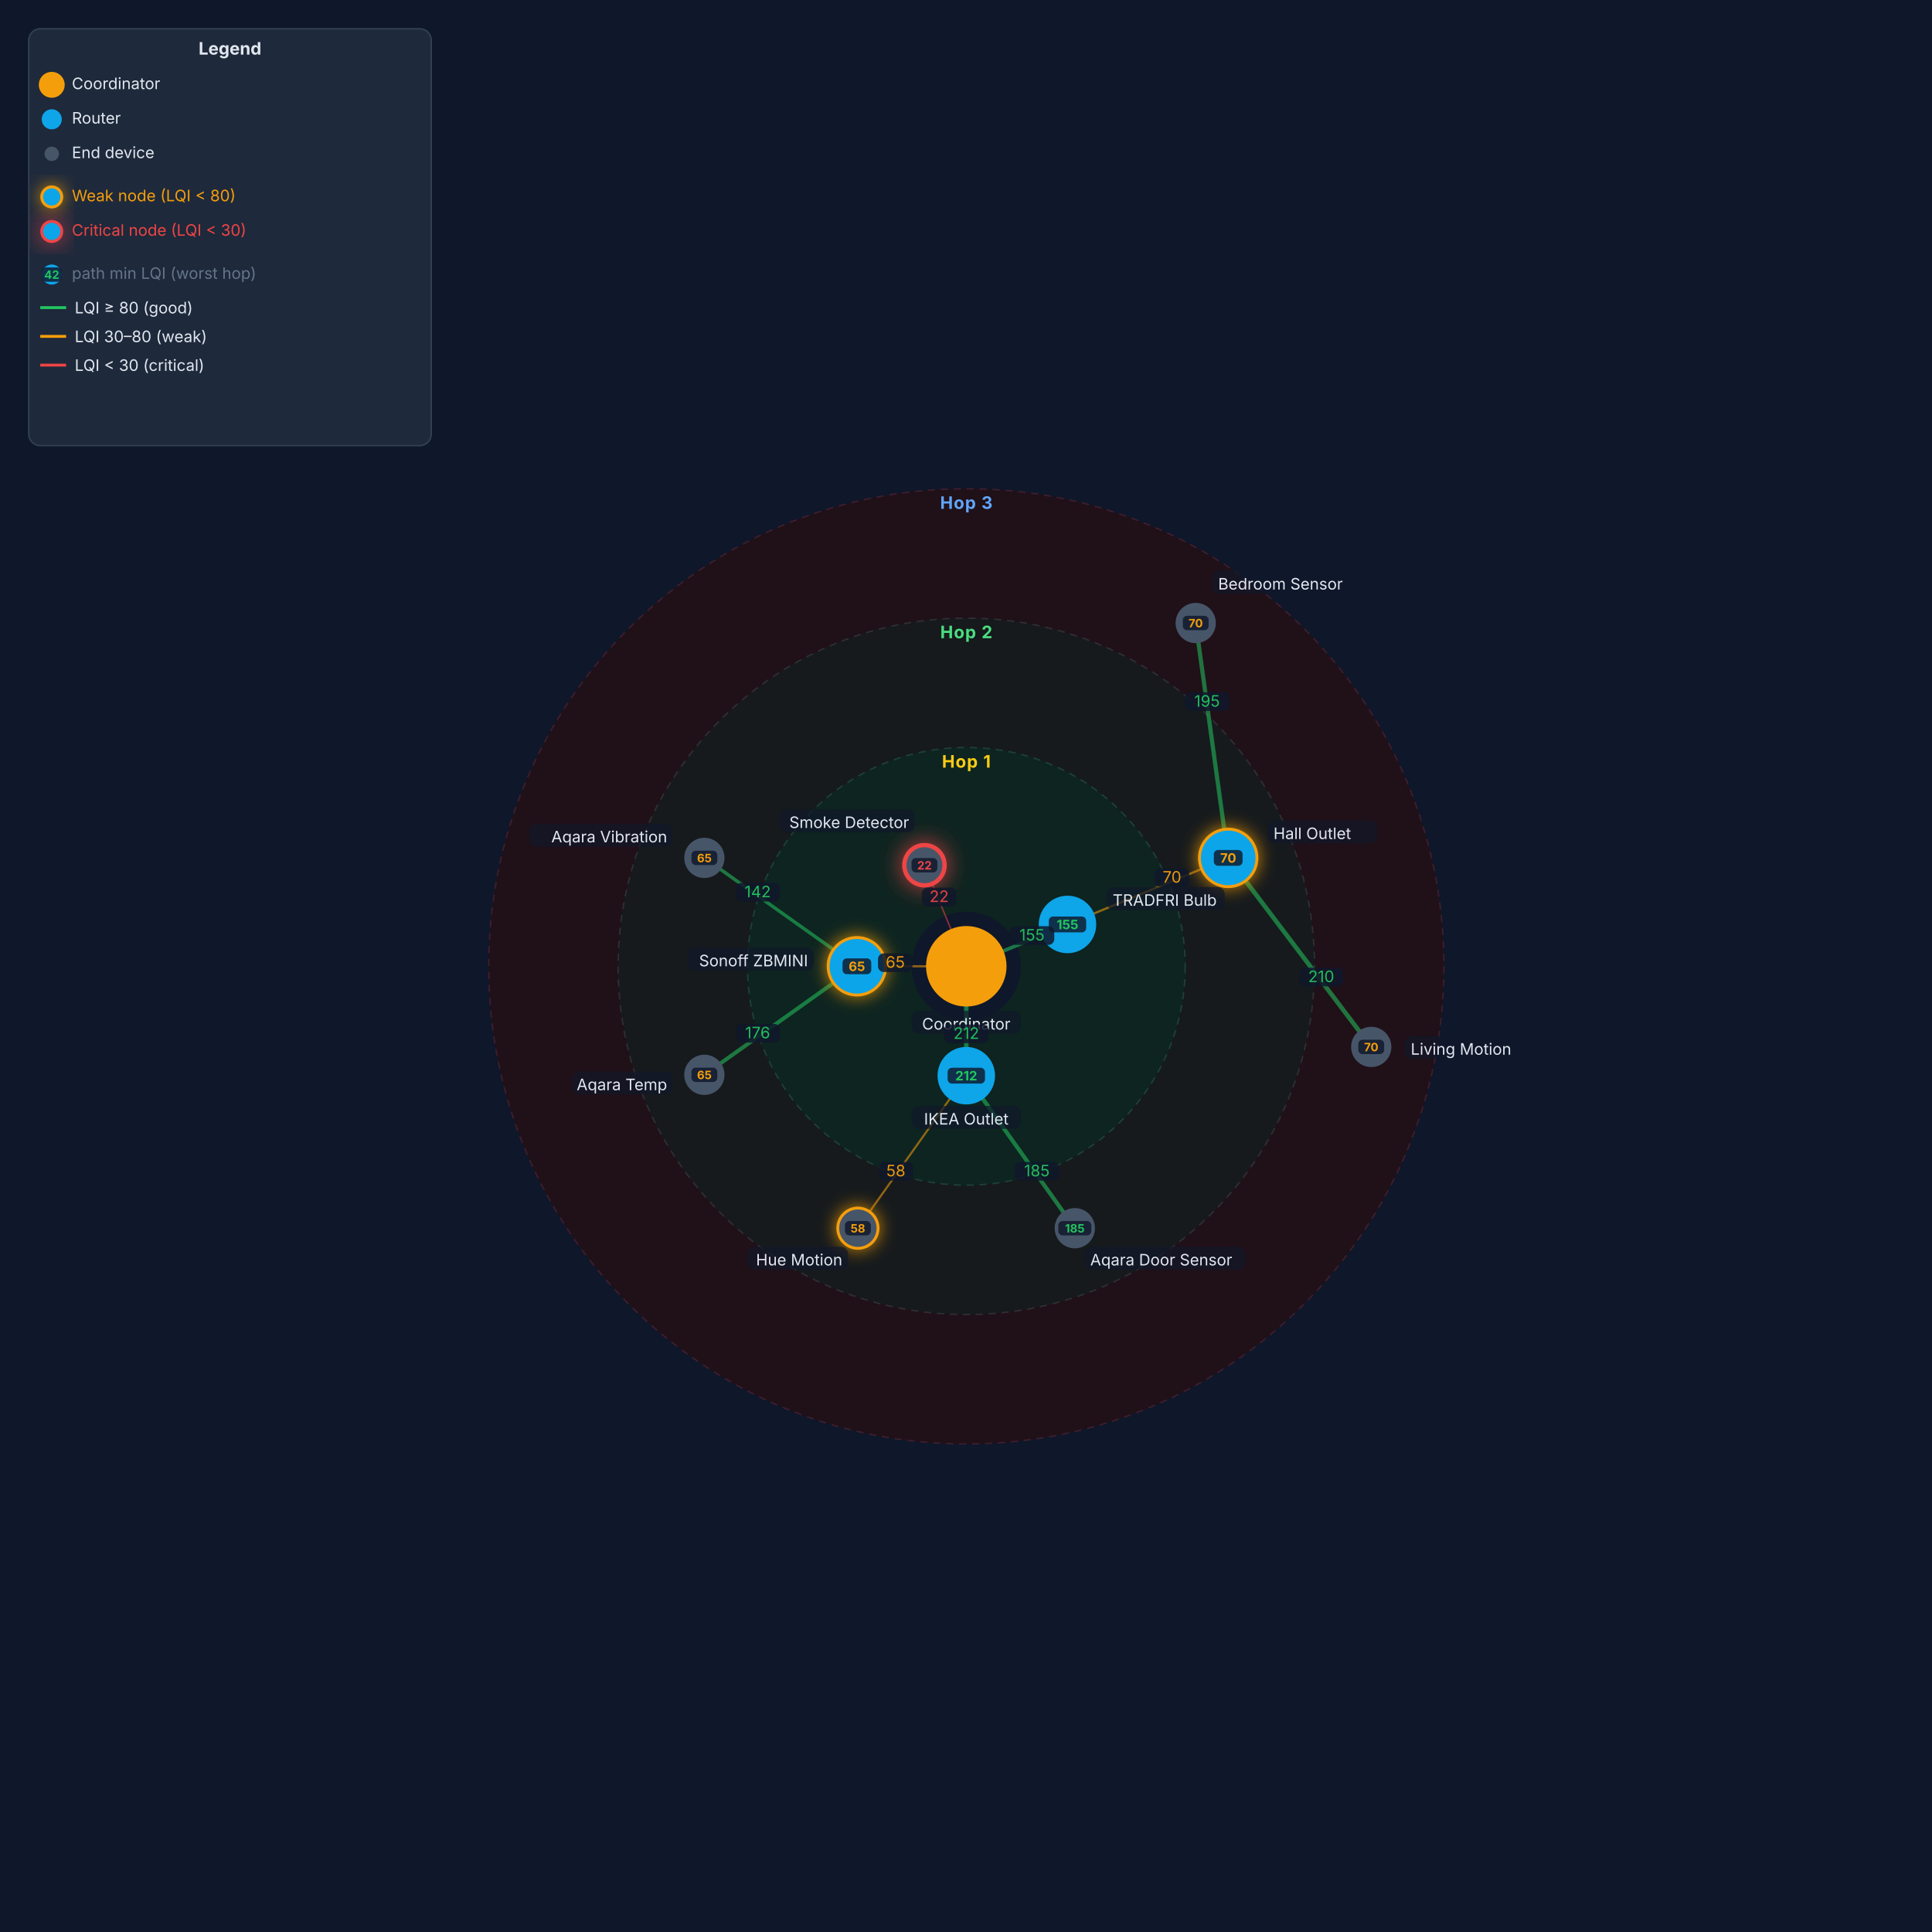
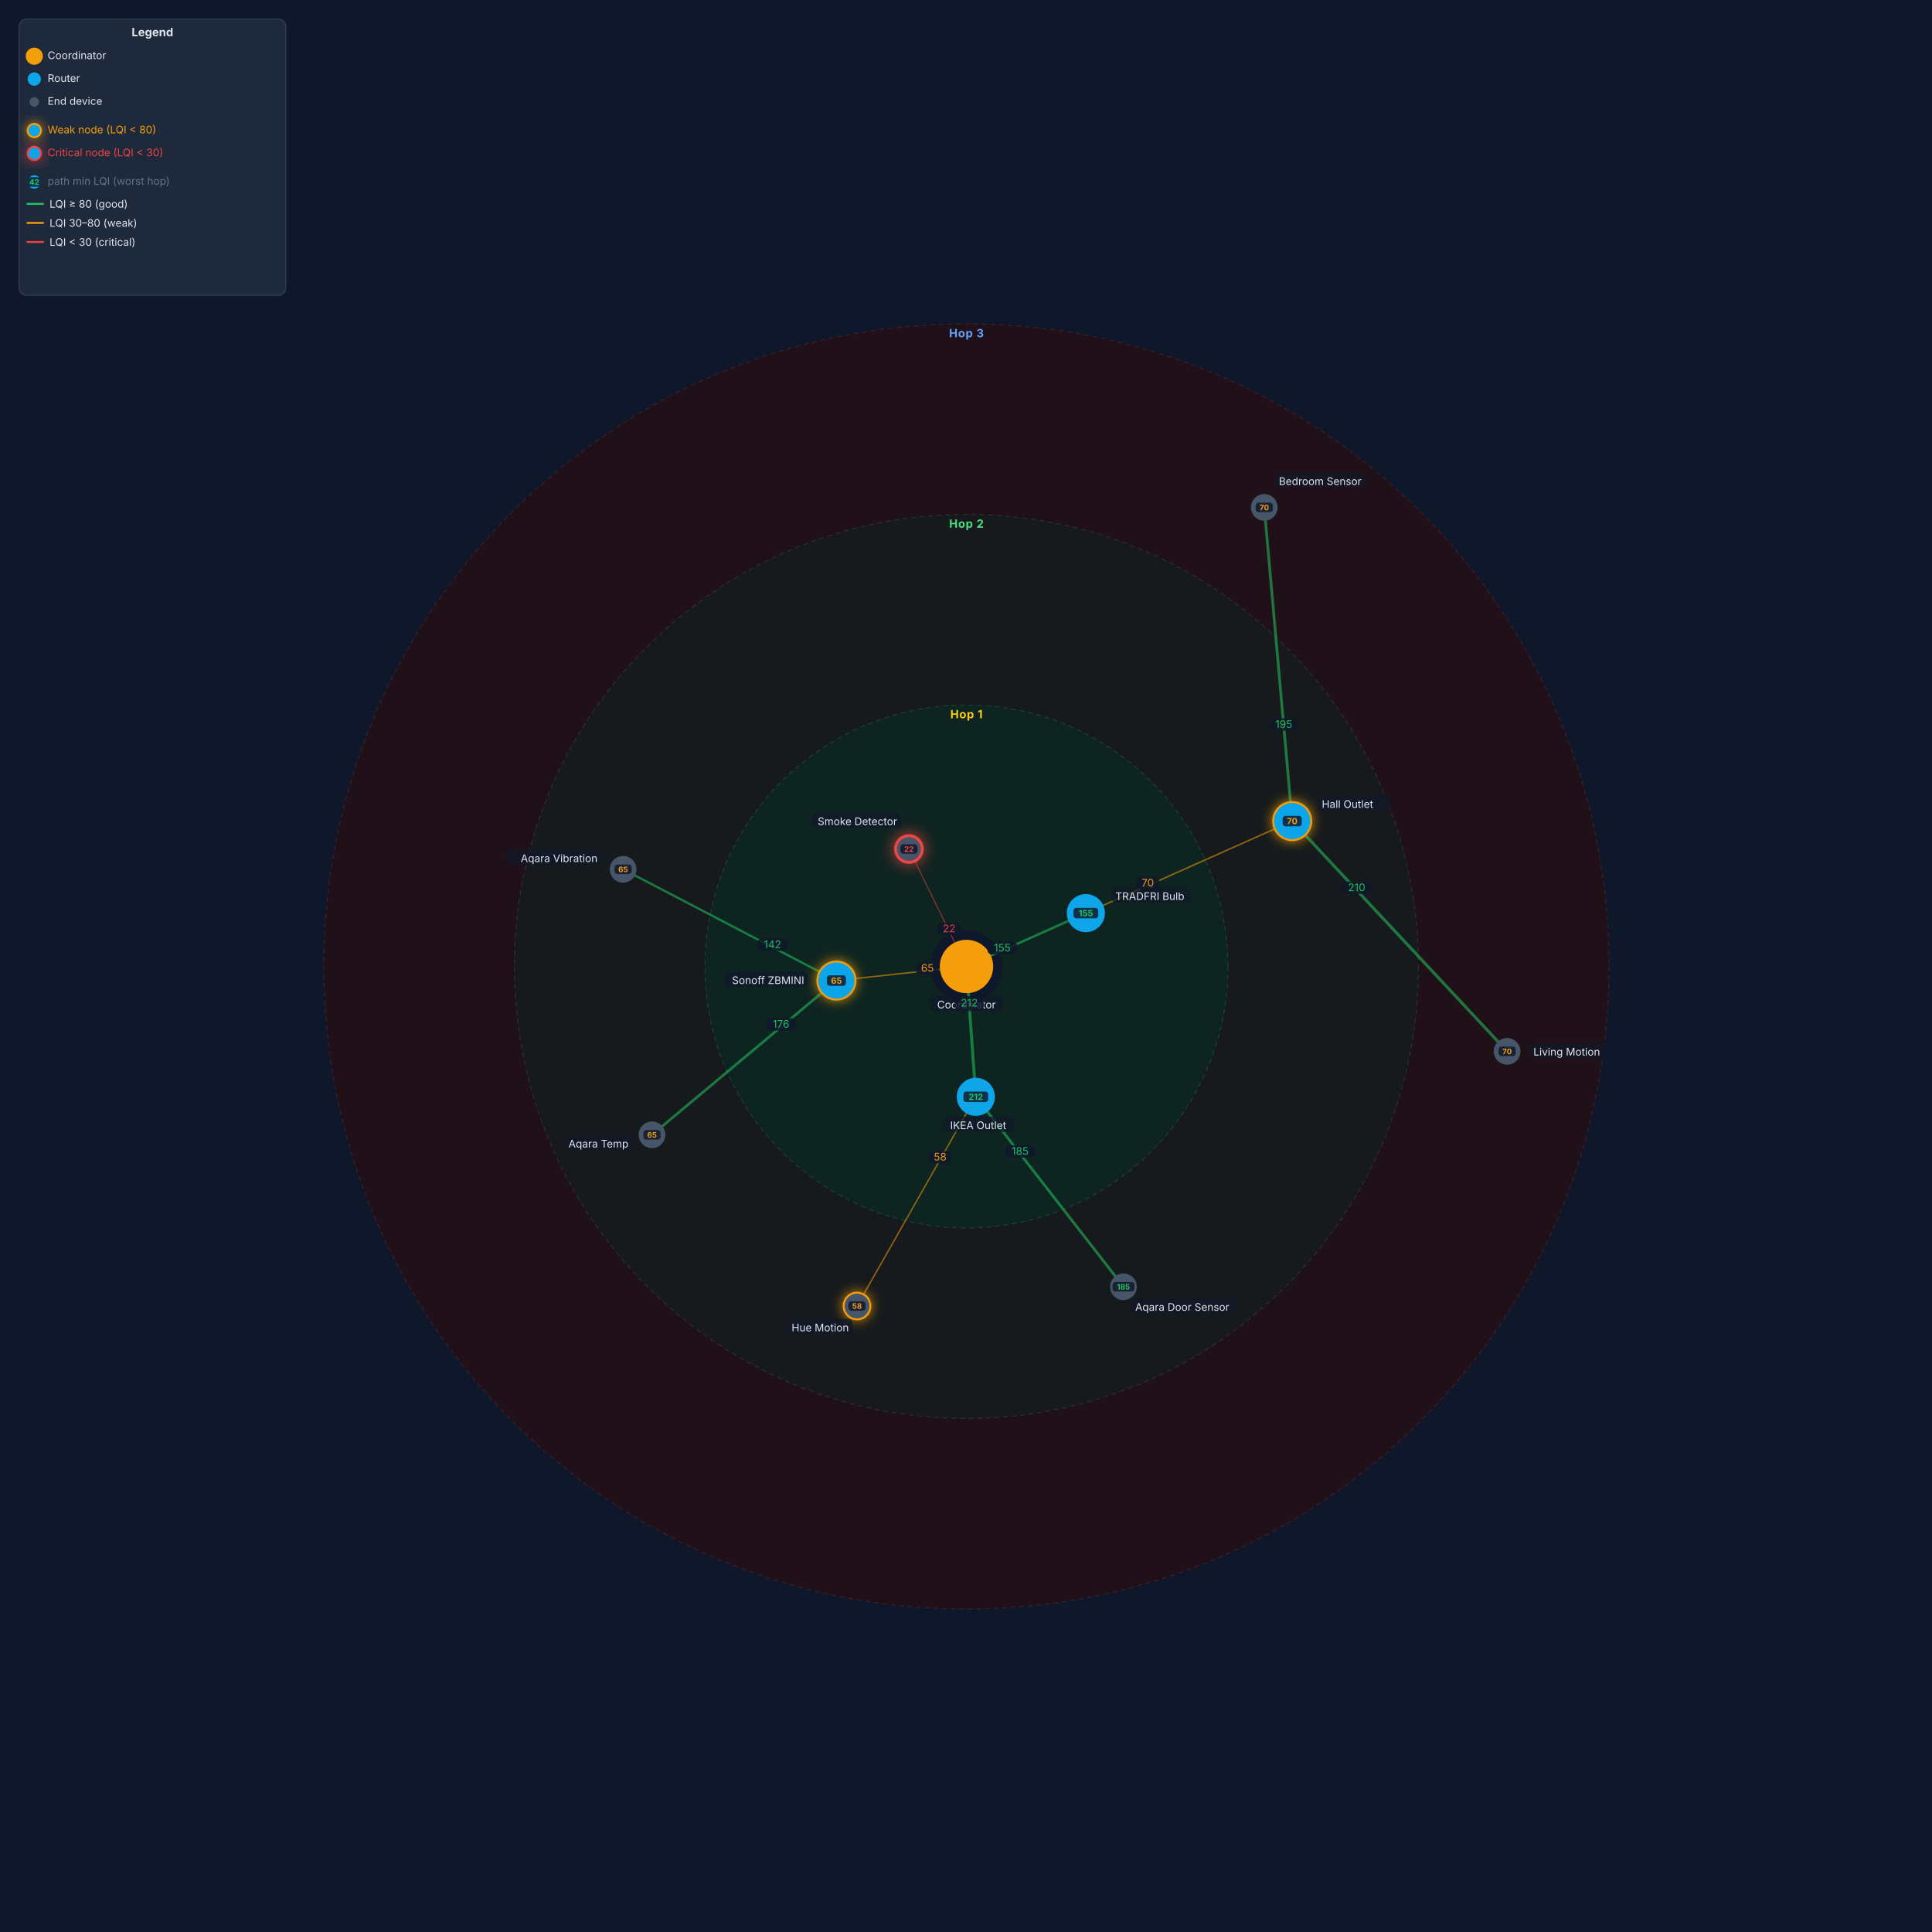
- <svg xmlns="http://www.w3.org/2000/svg" baseProfile="full" font-family="system-ui, -apple-system, sans-serif" height="1344" version="1.1" width="1344">
+ <svg xmlns="http://www.w3.org/2000/svg" baseProfile="full" font-family="system-ui, -apple-system, sans-serif" height="2028" version="1.1" width="2028">
  <defs>
    <filter height="220%" id="glow-warn" width="220%" x="-60%" y="-60%">
      <feGaussianBlur in="SourceAlpha" result="blur" stdDeviation="6" />
      <feFlood flood-color="#f59e0b" flood-opacity="0.85" result="flood" />
      <feComposite in="flood" in2="blur" operator="in" result="glow" />
      <feMerge>
        <feMergeNode in="glow" />
        <feMergeNode in="SourceGraphic" />
      </feMerge>
    </filter>
    <filter height="220%" id="glow-crit" width="220%" x="-60%" y="-60%">
      <feGaussianBlur in="SourceAlpha" result="blur" stdDeviation="8" />
      <feFlood flood-color="#ef4444" flood-opacity="0.85" result="flood" />
      <feComposite in="flood" in2="blur" operator="in" result="glow" />
      <feMerge>
        <feMergeNode in="glow" />
        <feMergeNode in="SourceGraphic" />
      </feMerge>
    </filter>
  </defs>
-   <rect fill="#0f172a" height="1344" width="1344" x="0" y="0" />
+   <rect fill="#0f172a" height="2028" width="2028" x="0" y="0" />
  <g id="ring-fills">
-     <circle cx="672.231" cy="672.231" fill="#201018" r="332.231" stroke="none" />
-     <circle cx="672.231" cy="672.231" fill="#161a1c" r="242.231" stroke="none" />
-     <circle cx="672.231" cy="672.231" fill="#0d2420" r="152.231" stroke="none" />
-     <circle cx="672.231" cy="672.231" fill="#0f172a" r="38" stroke="none" />
+     <circle cx="1014.462" cy="1014.462" fill="#201018" r="674.462" stroke="none" />
+     <circle cx="1014.462" cy="1014.462" fill="#161a1c" r="474.462" stroke="none" />
+     <circle cx="1014.462" cy="1014.462" fill="#0d2420" r="274.462" stroke="none" />
+     <circle cx="1014.462" cy="1014.462" fill="#0f172a" r="38" stroke="none" />
  </g>
  <g id="rings">
-     <circle cx="672.231" cy="672.231" fill="none" r="152.231" stroke="#1e4035" stroke-dasharray="5,4" stroke-width="1" />
-     <text fill="#facc15" font-size="12px" font-weight="bold" letter-spacing="0.5" text-anchor="middle" x="672.231" y="534.0">Hop 1</text>
-     <circle cx="672.231" cy="672.231" fill="none" r="242.231" stroke="#2e2f32" stroke-dasharray="5,4" stroke-width="1" />
-     <text fill="#4ade80" font-size="12px" font-weight="bold" letter-spacing="0.5" text-anchor="middle" x="672.231" y="444">Hop 2</text>
-     <circle cx="672.231" cy="672.231" fill="none" r="332.231" stroke="#3d1e2e" stroke-dasharray="5,4" stroke-width="1" />
-     <text fill="#60a5fa" font-size="12px" font-weight="bold" letter-spacing="0.5" text-anchor="middle" x="672.231" y="354">Hop 3</text>
+     <circle cx="1014.462" cy="1014.462" fill="none" r="274.462" stroke="#1e4035" stroke-dasharray="5,4" stroke-width="1" />
+     <text fill="#facc15" font-size="12px" font-weight="bold" letter-spacing="0.5" text-anchor="middle" x="1014.462" y="754.0">Hop 1</text>
+     <circle cx="1014.462" cy="1014.462" fill="none" r="474.462" stroke="#2e2f32" stroke-dasharray="5,4" stroke-width="1" />
+     <text fill="#4ade80" font-size="12px" font-weight="bold" letter-spacing="0.5" text-anchor="middle" x="1014.462" y="554.0">Hop 2</text>
+     <circle cx="1014.462" cy="1014.462" fill="none" r="674.462" stroke="#3d1e2e" stroke-dasharray="5,4" stroke-width="1" />
+     <text fill="#60a5fa" font-size="12px" font-weight="bold" letter-spacing="0.5" text-anchor="middle" x="1014.462" y="354.0">Hop 3</text>
  </g>
  <g id="edges" opacity="0.55">
-     <line stroke="#22c55e" stroke-width="3.13" x1="672.2" x2="672.2" y1="748.3" y2="672.2" />
-     <line stroke="#22c55e" stroke-width="2.83" x1="747.7" x2="672.2" y1="854.4" y2="748.3" />
-     <line stroke="#f59e0b" stroke-width="1.44" x1="596.8" x2="672.2" y1="854.4" y2="748.3" />
-     <line stroke="#f59e0b" stroke-width="1.51" x1="596.1" x2="672.2" y1="672.2" y2="672.2" />
-     <line stroke="#22c55e" stroke-width="2.73" x1="490.0" x2="596.1" y1="747.7" y2="672.2" />
-     <line stroke="#22c55e" stroke-width="2.36" x1="490.0" x2="596.1" y1="596.8" y2="672.2" />
-     <line stroke="#22c55e" stroke-width="2.5" x1="742.6" x2="672.2" y1="643.1" y2="672.2" />
-     <line stroke="#ef4444" stroke-width="1.04" x1="643.1" x2="672.2" y1="601.9" y2="672.2" />
-     <line stroke="#f59e0b" stroke-width="1.57" x1="854.4" x2="742.6" y1="596.8" y2="643.1" />
-     <line stroke="#22c55e" stroke-width="2.94" x1="831.8" x2="854.4" y1="433.4" y2="596.8" />
-     <line stroke="#22c55e" stroke-width="3.11" x1="953.9" x2="854.4" y1="728.3" y2="596.8" />
+     <line stroke="#22c55e" stroke-width="3.13" x1="1024.3" x2="1014.5" y1="1151.3" y2="1014.5" />
+     <line stroke="#22c55e" stroke-width="2.83" x1="1179.3" x2="1024.3" y1="1350.7" y2="1151.3" />
+     <line stroke="#f59e0b" stroke-width="1.44" x1="899.6" x2="1024.3" y1="1370.9" y2="1151.3" />
+     <line stroke="#f59e0b" stroke-width="1.51" x1="878.0" x2="1014.5" y1="1029.3" y2="1014.5" />
+     <line stroke="#22c55e" stroke-width="2.73" x1="684.4" x2="878.0" y1="1191.2" y2="1029.3" />
+     <line stroke="#22c55e" stroke-width="2.36" x1="654.1" x2="878.0" y1="912.5" y2="1029.3" />
+     <line stroke="#22c55e" stroke-width="2.5" x1="1139.8" x2="1014.5" y1="958.5" y2="1014.5" />
+     <line stroke="#ef4444" stroke-width="1.04" x1="954.1" x2="1014.5" y1="891.2" y2="1014.5" />
+     <line stroke="#f59e0b" stroke-width="1.57" x1="1356.4" x2="1139.8" y1="861.9" y2="958.5" />
+     <line stroke="#22c55e" stroke-width="2.94" x1="1327.1" x2="1356.4" y1="532.6" y2="861.9" />
+     <line stroke="#22c55e" stroke-width="3.11" x1="1582.0" x2="1356.4" y1="1103.6" y2="861.9" />
  </g>
  <g id="nodes">
-     <circle cx="672.2" cy="672.2" fill="#f59e0b" r="28" stroke="#f59e0b" stroke-width="0" />
-     <circle cx="742.6" cy="643.1" fill="#0ea5e9" r="20" stroke="#0ea5e9" stroke-width="0" />
-     <rect fill="#0f172a" height="11" opacity="0.82" rx="3" width="26" x="729.6" y="637.6" />
-     <text fill="#22c55e" font-size="9px" font-weight="bold" text-anchor="middle" x="742.6" y="646.4">155</text>
-     <circle cx="854.4" cy="596.8" fill="#0ea5e9" filter="url(#glow-warn)" r="20" stroke="#f59e0b" stroke-width="2" />
-     <rect fill="#0f172a" height="11" opacity="0.82" rx="3" width="20" x="844.4" y="591.3" />
-     <text fill="#f59e0b" font-size="9px" font-weight="bold" text-anchor="middle" x="854.4" y="600.1">70</text>
-     <circle cx="831.8" cy="433.4" fill="#475569" r="14" stroke="#475569" stroke-width="0" />
-     <rect fill="#0f172a" height="10" opacity="0.82" rx="3" width="18" x="822.8" y="428.4" />
-     <text fill="#f59e0b" font-size="8px" font-weight="bold" text-anchor="middle" x="831.8" y="436.4">70</text>
-     <circle cx="953.9" cy="728.3" fill="#475569" r="14" stroke="#475569" stroke-width="0" />
-     <rect fill="#0f172a" height="10" opacity="0.82" rx="3" width="18" x="944.9" y="723.3" />
-     <text fill="#f59e0b" font-size="8px" font-weight="bold" text-anchor="middle" x="953.9" y="731.3">70</text>
-     <circle cx="672.2" cy="748.3" fill="#0ea5e9" r="20" stroke="#0ea5e9" stroke-width="0" />
-     <rect fill="#0f172a" height="11" opacity="0.82" rx="3" width="26" x="659.2" y="742.8" />
-     <text fill="#22c55e" font-size="9px" font-weight="bold" text-anchor="middle" x="672.2" y="751.6">212</text>
-     <circle cx="747.7" cy="854.4" fill="#475569" r="14" stroke="#475569" stroke-width="0" />
-     <rect fill="#0f172a" height="10" opacity="0.82" rx="3" width="23" x="736.2" y="849.4" />
-     <text fill="#22c55e" font-size="8px" font-weight="bold" text-anchor="middle" x="747.7" y="857.4">185</text>
-     <circle cx="596.8" cy="854.4" fill="#475569" filter="url(#glow-warn)" r="14" stroke="#f59e0b" stroke-width="2" />
-     <rect fill="#0f172a" height="10" opacity="0.82" rx="3" width="18" x="587.8" y="849.4" />
-     <text fill="#f59e0b" font-size="8px" font-weight="bold" text-anchor="middle" x="596.8" y="857.4">58</text>
-     <circle cx="596.1" cy="672.2" fill="#0ea5e9" filter="url(#glow-warn)" r="20" stroke="#f59e0b" stroke-width="2" />
-     <rect fill="#0f172a" height="11" opacity="0.82" rx="3" width="20" x="586.1" y="666.7" />
-     <text fill="#f59e0b" font-size="9px" font-weight="bold" text-anchor="middle" x="596.1" y="675.5">65</text>
-     <circle cx="490.0" cy="747.7" fill="#475569" r="14" stroke="#475569" stroke-width="0" />
-     <rect fill="#0f172a" height="10" opacity="0.82" rx="3" width="18" x="481.0" y="742.7" />
-     <text fill="#f59e0b" font-size="8px" font-weight="bold" text-anchor="middle" x="490.0" y="750.7">65</text>
-     <circle cx="490.0" cy="596.8" fill="#475569" r="14" stroke="#475569" stroke-width="0" />
-     <rect fill="#0f172a" height="10" opacity="0.82" rx="3" width="18" x="481.0" y="591.8" />
-     <text fill="#f59e0b" font-size="8px" font-weight="bold" text-anchor="middle" x="490.0" y="599.8">65</text>
-     <circle cx="643.1" cy="601.9" fill="#475569" filter="url(#glow-crit)" r="14" stroke="#ef4444" stroke-width="3" />
-     <rect fill="#0f172a" height="10" opacity="0.82" rx="3" width="18" x="634.1" y="596.9" />
-     <text fill="#ef4444" font-size="8px" font-weight="bold" text-anchor="middle" x="643.1" y="604.9">22</text>
+     <circle cx="1014.5" cy="1014.5" fill="#f59e0b" r="28" stroke="#f59e0b" stroke-width="0" />
+     <circle cx="1139.8" cy="958.5" fill="#0ea5e9" r="20" stroke="#0ea5e9" stroke-width="0" />
+     <rect fill="#0f172a" height="11" opacity="0.82" rx="3" width="26" x="1126.8" y="953.0" />
+     <text fill="#22c55e" font-size="9px" font-weight="bold" text-anchor="middle" x="1139.8" y="961.8">155</text>
+     <circle cx="1356.4" cy="861.9" fill="#0ea5e9" filter="url(#glow-warn)" r="20" stroke="#f59e0b" stroke-width="2" />
+     <rect fill="#0f172a" height="11" opacity="0.82" rx="3" width="20" x="1346.4" y="856.4" />
+     <text fill="#f59e0b" font-size="9px" font-weight="bold" text-anchor="middle" x="1356.4" y="865.2">70</text>
+     <circle cx="1327.1" cy="532.6" fill="#475569" r="14" stroke="#475569" stroke-width="0" />
+     <rect fill="#0f172a" height="10" opacity="0.82" rx="3" width="18" x="1318.1" y="527.6" />
+     <text fill="#f59e0b" font-size="8px" font-weight="bold" text-anchor="middle" x="1327.1" y="535.6">70</text>
+     <circle cx="1582.0" cy="1103.6" fill="#475569" r="14" stroke="#475569" stroke-width="0" />
+     <rect fill="#0f172a" height="10" opacity="0.82" rx="3" width="18" x="1573.0" y="1098.6" />
+     <text fill="#f59e0b" font-size="8px" font-weight="bold" text-anchor="middle" x="1582.0" y="1106.6">70</text>
+     <circle cx="1024.3" cy="1151.3" fill="#0ea5e9" r="20" stroke="#0ea5e9" stroke-width="0" />
+     <rect fill="#0f172a" height="11" opacity="0.82" rx="3" width="26" x="1011.3" y="1145.8" />
+     <text fill="#22c55e" font-size="9px" font-weight="bold" text-anchor="middle" x="1024.3" y="1154.6">212</text>
+     <circle cx="1179.3" cy="1350.7" fill="#475569" r="14" stroke="#475569" stroke-width="0" />
+     <rect fill="#0f172a" height="10" opacity="0.82" rx="3" width="23" x="1167.8" y="1345.7" />
+     <text fill="#22c55e" font-size="8px" font-weight="bold" text-anchor="middle" x="1179.3" y="1353.7">185</text>
+     <circle cx="899.6" cy="1370.9" fill="#475569" filter="url(#glow-warn)" r="14" stroke="#f59e0b" stroke-width="2" />
+     <rect fill="#0f172a" height="10" opacity="0.82" rx="3" width="18" x="890.6" y="1365.9" />
+     <text fill="#f59e0b" font-size="8px" font-weight="bold" text-anchor="middle" x="899.6" y="1373.9">58</text>
+     <circle cx="878.0" cy="1029.3" fill="#0ea5e9" filter="url(#glow-warn)" r="20" stroke="#f59e0b" stroke-width="2" />
+     <rect fill="#0f172a" height="11" opacity="0.82" rx="3" width="20" x="868.0" y="1023.8" />
+     <text fill="#f59e0b" font-size="9px" font-weight="bold" text-anchor="middle" x="878.0" y="1032.6">65</text>
+     <circle cx="684.4" cy="1191.2" fill="#475569" r="14" stroke="#475569" stroke-width="0" />
+     <rect fill="#0f172a" height="10" opacity="0.82" rx="3" width="18" x="675.4" y="1186.2" />
+     <text fill="#f59e0b" font-size="8px" font-weight="bold" text-anchor="middle" x="684.4" y="1194.2">65</text>
+     <circle cx="654.1" cy="912.5" fill="#475569" r="14" stroke="#475569" stroke-width="0" />
+     <rect fill="#0f172a" height="10" opacity="0.82" rx="3" width="18" x="645.1" y="907.5" />
+     <text fill="#f59e0b" font-size="8px" font-weight="bold" text-anchor="middle" x="654.1" y="915.5">65</text>
+     <circle cx="954.1" cy="891.2" fill="#475569" filter="url(#glow-crit)" r="14" stroke="#ef4444" stroke-width="3" />
+     <rect fill="#0f172a" height="10" opacity="0.82" rx="3" width="18" x="945.1" y="886.2" />
+     <text fill="#ef4444" font-size="8px" font-weight="bold" text-anchor="middle" x="954.1" y="894.2">22</text>
  </g>
  <g id="labels">
-     <rect fill="#0f172a" height="16" opacity="0.7" rx="5" width="76" x="634.2" y="703.2" />
-     <text fill="#e2e8f0" font-size="11px" text-anchor="middle" x="672.2" y="716.2">Coordinator</text>
-     <rect fill="#0f172a" height="16" opacity="0.7" rx="5" width="82" x="770.0" y="617.1" />
-     <text fill="#e2e8f0" font-size="11px" text-anchor="start" x="774.0" y="630.1">TRADFRI Bulb</text>
-     <rect fill="#0f172a" height="16" opacity="0.7" rx="5" width="76" x="881.9" y="570.7" />
-     <text fill="#e2e8f0" font-size="11px" text-anchor="start" x="885.9" y="583.7">Hall Outlet</text>
-     <rect fill="#0f172a" height="16" opacity="0.7" rx="5" width="94" x="843.4" y="397.1" />
-     <text fill="#e2e8f0" font-size="11px" text-anchor="start" x="847.4" y="410.1">Bedroom Sensor</text>
-     <rect fill="#0f172a" height="16" opacity="0.7" rx="5" width="88" x="977.4" y="720.7" />
-     <text fill="#e2e8f0" font-size="11px" text-anchor="start" x="981.4" y="733.7">Living Motion</text>
-     <rect fill="#0f172a" height="16" opacity="0.7" rx="5" width="76" x="634.2" y="769.3" />
-     <text fill="#e2e8f0" font-size="11px" text-anchor="middle" x="672.2" y="782.3">IKEA Outlet</text>
-     <rect fill="#0f172a" height="16" opacity="0.7" rx="5" width="112" x="754.4" y="867.3" />
-     <text fill="#e2e8f0" font-size="11px" text-anchor="start" x="758.4" y="880.3">Aqara Door Sensor</text>
-     <rect fill="#0f172a" height="16" opacity="0.7" rx="5" width="70" x="520.0" y="867.3" />
-     <text fill="#e2e8f0" font-size="11px" text-anchor="end" x="586.0" y="880.3">Hue Motion</text>
-     <rect fill="#0f172a" height="16" opacity="0.7" rx="5" width="88" x="478.1" y="659.2" />
-     <text fill="#e2e8f0" font-size="11px" text-anchor="end" x="562.1" y="672.2">Sonoff ZBMINI</text>
-     <rect fill="#0f172a" height="16" opacity="0.7" rx="5" width="70" x="398.1" y="745.4" />
-     <text fill="#e2e8f0" font-size="11px" text-anchor="end" x="464.1" y="758.4">Aqara Temp</text>
-     <rect fill="#0f172a" height="16" opacity="0.7" rx="5" width="100" x="368.1" y="573.0" />
-     <text fill="#e2e8f0" font-size="11px" text-anchor="end" x="464.1" y="586.0">Aqara Vibration</text>
-     <rect fill="#0f172a" height="16" opacity="0.7" rx="5" width="94" x="542.4" y="563.0" />
-     <text fill="#e2e8f0" font-size="11px" text-anchor="end" x="632.4" y="576.0">Smoke Detector</text>
+     <rect fill="#0f172a" height="16" opacity="0.7" rx="5" width="76" x="976.5" y="1045.5" />
+     <text fill="#e2e8f0" font-size="11px" text-anchor="middle" x="1014.5" y="1058.5">Coordinator</text>
+     <rect fill="#0f172a" height="16" opacity="0.7" rx="5" width="82" x="1166.8" y="931.7" />
+     <text fill="#e2e8f0" font-size="11px" text-anchor="start" x="1170.8" y="944.7">TRADFRI Bulb</text>
+     <rect fill="#0f172a" height="16" opacity="0.7" rx="5" width="76" x="1383.5" y="835.0" />
+     <text fill="#e2e8f0" font-size="11px" text-anchor="start" x="1387.5" y="848.0">Hall Outlet</text>
+     <rect fill="#0f172a" height="16" opacity="0.7" rx="5" width="94" x="1338.4" y="496.1" />
+     <text fill="#e2e8f0" font-size="11px" text-anchor="start" x="1342.4" y="509.1">Bedroom Sensor</text>
+     <rect fill="#0f172a" height="16" opacity="0.7" rx="5" width="88" x="1605.6" y="1095.0" />
+     <text fill="#e2e8f0" font-size="11px" text-anchor="start" x="1609.6" y="1108.0">Living Motion</text>
+     <rect fill="#0f172a" height="16" opacity="0.7" rx="5" width="76" x="988.8" y="1172.2" />
+     <text fill="#e2e8f0" font-size="11px" text-anchor="middle" x="1026.8" y="1185.2">IKEA Outlet</text>
+     <rect fill="#0f172a" height="16" opacity="0.7" rx="5" width="112" x="1187.6" y="1362.9" />
+     <text fill="#e2e8f0" font-size="11px" text-anchor="start" x="1191.6" y="1375.9">Aqara Door Sensor</text>
+     <rect fill="#0f172a" height="16" opacity="0.7" rx="5" width="70" x="825.0" y="1384.5" />
+     <text fill="#e2e8f0" font-size="11px" text-anchor="end" x="891.0" y="1397.5">Hue Motion</text>
+     <rect fill="#0f172a" height="16" opacity="0.7" rx="5" width="88" x="760.2" y="1019.9" />
+     <text fill="#e2e8f0" font-size="11px" text-anchor="end" x="844.2" y="1032.9">Sonoff ZBMINI</text>
+     <rect fill="#0f172a" height="16" opacity="0.7" rx="5" width="70" x="593.7" y="1191.5" />
+     <text fill="#e2e8f0" font-size="11px" text-anchor="end" x="659.7" y="1204.5">Aqara Temp</text>
+     <rect fill="#0f172a" height="16" opacity="0.7" rx="5" width="100" x="531.2" y="891.9" />
+     <text fill="#e2e8f0" font-size="11px" text-anchor="end" x="627.2" y="904.9">Aqara Vibration</text>
+     <rect fill="#0f172a" height="16" opacity="0.7" rx="5" width="94" x="851.7" y="853.1" />
+     <text fill="#e2e8f0" font-size="11px" text-anchor="end" x="941.7" y="866.1">Smoke Detector</text>
  </g>
  <g id="lqi-labels">
-     <rect fill="#0f172a" height="13" opacity="0.85" rx="4" width="31" x="656.7" y="712.7" />
-     <text fill="#22c55e" font-size="11px" opacity="0.95" text-anchor="middle" x="672.2" y="722.7">212</text>
-     <rect fill="#0f172a" height="13" opacity="0.85" rx="4" width="31" x="705.8" y="808.3" />
-     <text fill="#22c55e" font-size="11px" opacity="0.95" text-anchor="middle" x="721.3" y="818.3">185</text>
-     <rect fill="#0f172a" height="13" opacity="0.85" rx="4" width="24" x="611.2" y="808.3" />
-     <text fill="#f59e0b" font-size="11px" opacity="0.95" text-anchor="middle" x="623.2" y="818.3">58</text>
-     <rect fill="#0f172a" height="13" opacity="0.85" rx="4" width="24" x="610.8" y="663.2" />
-     <text fill="#f59e0b" font-size="11px" opacity="0.95" text-anchor="middle" x="622.8" y="673.2">65</text>
-     <rect fill="#0f172a" height="13" opacity="0.85" rx="4" width="31" x="511.6" y="712.3" />
-     <text fill="#22c55e" font-size="11px" opacity="0.95" text-anchor="middle" x="527.1" y="722.3">176</text>
-     <rect fill="#0f172a" height="13" opacity="0.85" rx="4" width="31" x="511.6" y="614.2" />
-     <text fill="#22c55e" font-size="11px" opacity="0.95" text-anchor="middle" x="527.1" y="624.2">142</text>
-     <rect fill="#0f172a" height="13" opacity="0.85" rx="4" width="31" x="702.4" y="644.3" />
-     <text fill="#22c55e" font-size="11px" opacity="0.95" text-anchor="middle" x="717.9" y="654.3">155</text>
-     <rect fill="#0f172a" height="13" opacity="0.85" rx="4" width="24" x="641.3" y="617.5" />
-     <text fill="#ef4444" font-size="11px" opacity="0.95" text-anchor="middle" x="653.3" y="627.5">22</text>
-     <rect fill="#0f172a" height="13" opacity="0.85" rx="4" width="24" x="803.3" y="604.0" />
-     <text fill="#f59e0b" font-size="11px" opacity="0.95" text-anchor="middle" x="815.3" y="614.0">70</text>
-     <rect fill="#0f172a" height="13" opacity="0.85" rx="4" width="31" x="824.2" y="481.6" />
-     <text fill="#22c55e" font-size="11px" opacity="0.95" text-anchor="middle" x="839.7" y="491.6">195</text>
-     <rect fill="#0f172a" height="13" opacity="0.85" rx="4" width="31" x="903.6" y="673.2" />
-     <text fill="#22c55e" font-size="11px" opacity="0.95" text-anchor="middle" x="919.1" y="683.2">210</text>
+     <rect fill="#0f172a" height="13" opacity="0.85" rx="4" width="31" x="1001.9" y="1046.5" />
+     <text fill="#22c55e" font-size="11px" opacity="0.95" text-anchor="middle" x="1017.4" y="1056.5">212</text>
+     <rect fill="#0f172a" height="13" opacity="0.85" rx="4" width="31" x="1055.3" y="1202.2" />
+     <text fill="#22c55e" font-size="11px" opacity="0.95" text-anchor="middle" x="1070.8" y="1212.2">185</text>
+     <rect fill="#0f172a" height="13" opacity="0.85" rx="4" width="24" x="974.9" y="1208.2" />
+     <text fill="#f59e0b" font-size="11px" opacity="0.95" text-anchor="middle" x="986.9" y="1218.2">58</text>
+     <rect fill="#0f172a" height="13" opacity="0.85" rx="4" width="24" x="961.5" y="1009.9" />
+     <text fill="#f59e0b" font-size="11px" opacity="0.95" text-anchor="middle" x="973.5" y="1019.9">65</text>
+     <rect fill="#0f172a" height="13" opacity="0.85" rx="4" width="31" x="804.4" y="1068.8" />
+     <text fill="#22c55e" font-size="11px" opacity="0.95" text-anchor="middle" x="819.9" y="1078.8">176</text>
+     <rect fill="#0f172a" height="13" opacity="0.85" rx="4" width="31" x="795.4" y="985.2" />
+     <text fill="#22c55e" font-size="11px" opacity="0.95" text-anchor="middle" x="810.9" y="995.2">142</text>
+     <rect fill="#0f172a" height="13" opacity="0.85" rx="4" width="31" x="1036.6" y="988.7" />
+     <text fill="#22c55e" font-size="11px" opacity="0.95" text-anchor="middle" x="1052.1" y="998.7">155</text>
+     <rect fill="#0f172a" height="13" opacity="0.85" rx="4" width="24" x="984.3" y="968.5" />
+     <text fill="#ef4444" font-size="11px" opacity="0.95" text-anchor="middle" x="996.3" y="978.5">22</text>
+     <rect fill="#0f172a" height="13" opacity="0.85" rx="4" width="24" x="1192.8" y="920.5" />
+     <text fill="#f59e0b" font-size="11px" opacity="0.95" text-anchor="middle" x="1204.8" y="930.5">70</text>
+     <rect fill="#0f172a" height="13" opacity="0.85" rx="4" width="31" x="1332.1" y="754.1" />
+     <text fill="#22c55e" font-size="11px" opacity="0.95" text-anchor="middle" x="1347.6" y="764.1">195</text>
+     <rect fill="#0f172a" height="13" opacity="0.85" rx="4" width="31" x="1408.6" y="925.4" />
+     <text fill="#22c55e" font-size="11px" opacity="0.95" text-anchor="middle" x="1424.1" y="935.4">210</text>
  </g>
  <g id="legend">
    <rect fill="#1e293b" height="290" rx="8" stroke="#334155" stroke-width="1" width="280" x="20" y="20" />
    <text fill="#e2e8f0" font-size="12px" font-weight="bold" text-anchor="middle" x="160" y="38">Legend</text>
    <circle cx="36" cy="59" fill="#f59e0b" r="9" />
    <text fill="#e2e8f0" font-size="11px" x="50" y="62">Coordinator</text>
    <circle cx="36" cy="83" fill="#0ea5e9" r="7" />
    <text fill="#e2e8f0" font-size="11px" x="50" y="86">Router</text>
    <circle cx="36" cy="107" fill="#475569" r="5" />
    <text fill="#e2e8f0" font-size="11px" x="50" y="110">End device</text>
    <circle cx="36" cy="137" fill="#0ea5e9" filter="url(#glow-warn)" r="7" stroke="#f59e0b" stroke-width="2" />
    <text fill="#f59e0b" font-size="11px" x="50" y="140">Weak node  (LQI &lt; 80)</text>
    <circle cx="36" cy="161" fill="#0ea5e9" filter="url(#glow-crit)" r="7" stroke="#ef4444" stroke-width="2" />
    <text fill="#ef4444" font-size="11px" x="50" y="164">Critical node  (LQI &lt; 30)</text>
    <circle cx="36" cy="191" fill="#0ea5e9" r="7" />
    <rect fill="#0f172a" height="10" opacity="0.82" rx="3" width="14" x="29.0" y="186" />
    <text fill="#22c55e" font-size="8px" font-weight="bold" text-anchor="middle" x="36" y="194">42</text>
    <text fill="#64748b" font-size="11px" x="50" y="194">path min LQI (worst hop)</text>
    <line stroke="#22c55e" stroke-width="2" x1="28" x2="46" y1="214" y2="214" />
    <text fill="#e2e8f0" font-size="11px" x="52" y="218">LQI ≥ 80  (good)</text>
    <line stroke="#f59e0b" stroke-width="2" x1="28" x2="46" y1="234" y2="234" />
    <text fill="#e2e8f0" font-size="11px" x="52" y="238">LQI 30–80  (weak)</text>
    <line stroke="#ef4444" stroke-width="2" x1="28" x2="46" y1="254" y2="254" />
    <text fill="#e2e8f0" font-size="11px" x="52" y="258">LQI &lt; 30  (critical)</text>
  </g>
</svg>
